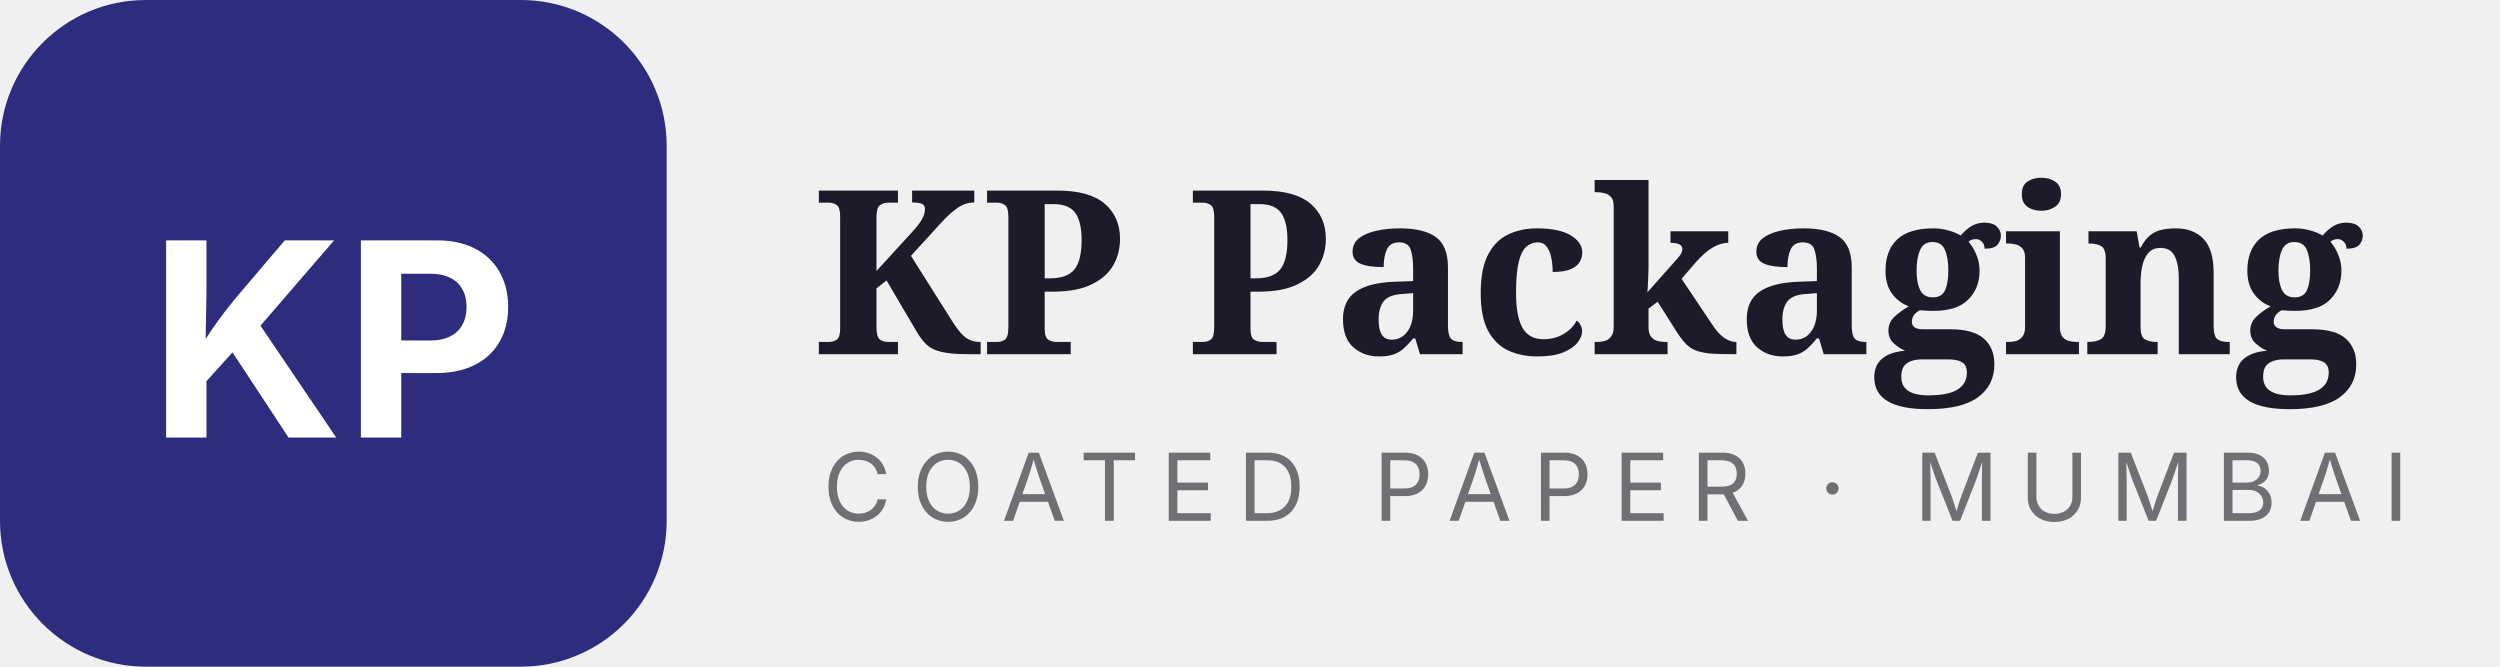
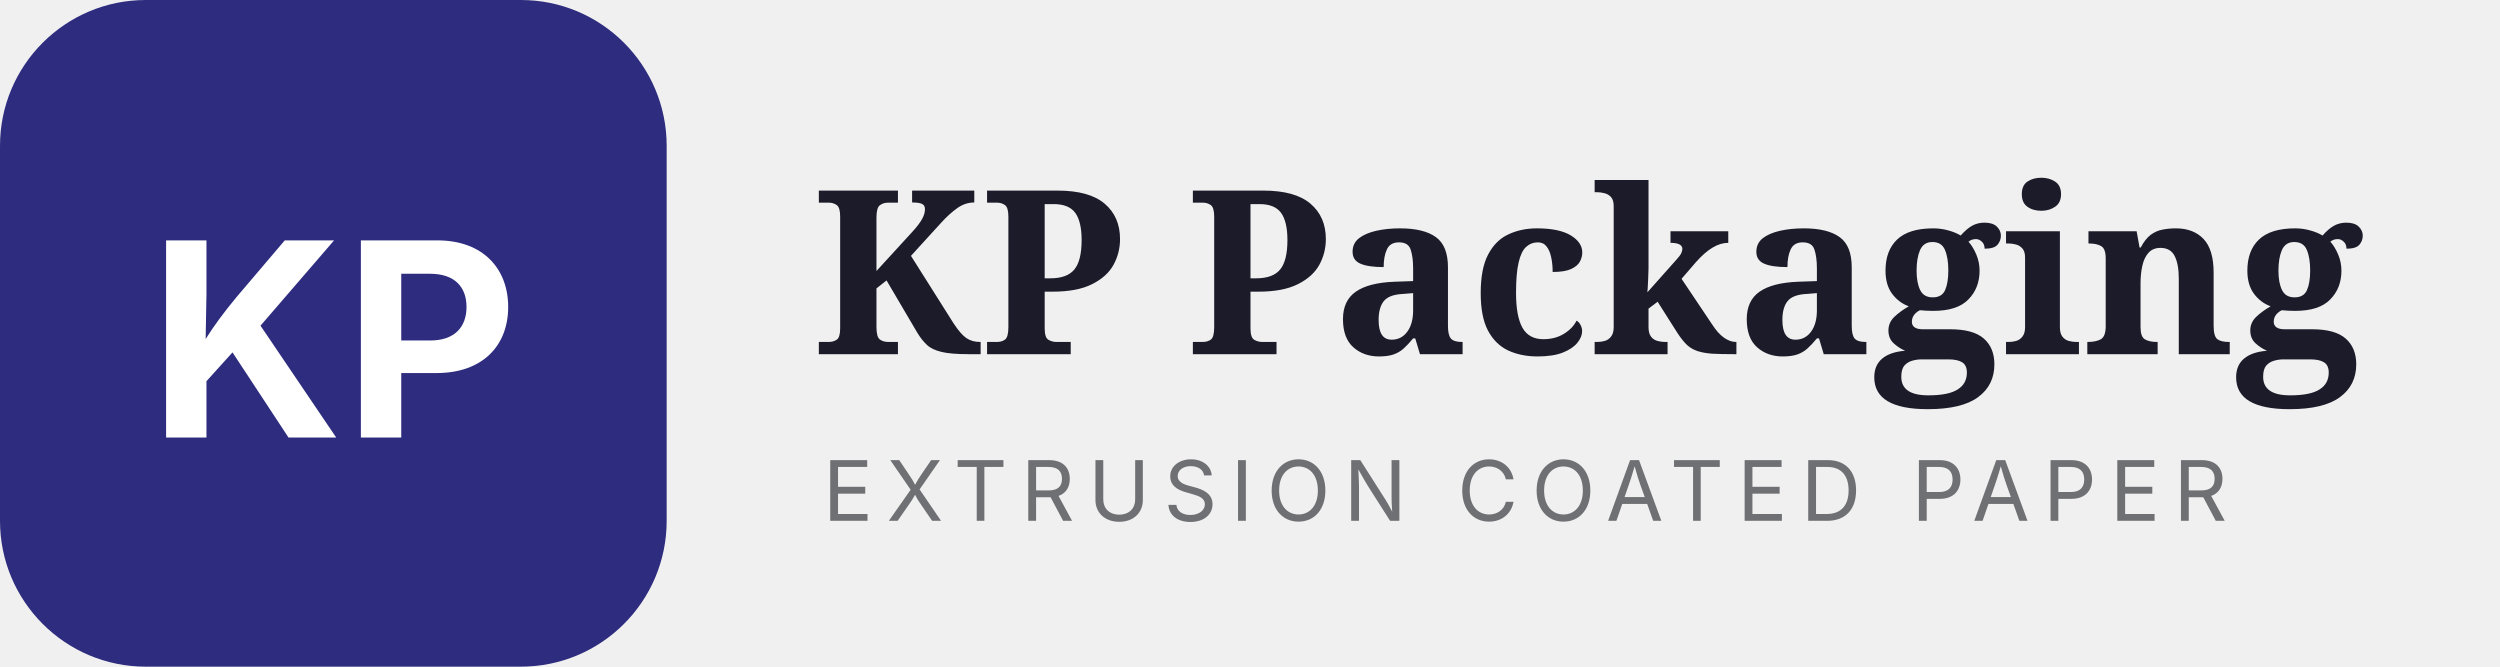
<svg xmlns="http://www.w3.org/2000/svg" width="240" height="64" viewBox="0 0 240 64">
  <rect width="64" height="64" rx="14" fill="#2E2C7E" />
  <text x="32" y="42" font-family="Inter,Arial,sans-serif" font-size="26" font-weight="700" fill="#fff" text-anchor="middle">KP</text>
  <text x="78" y="34" font-family="Georgia,serif" font-size="22" font-weight="600" fill="#1B1B2A">KP Packaging</text>
-   <text x="79" y="50" font-family="Inter,Arial,sans-serif" font-size="9" letter-spacing="2" fill="#6F7073">COATED PAPER · MUMBAI</text>
+   <text x="79" y="50" font-family="Inter,Arial,sans-serif" font-size="8" letter-spacing="1.3" fill="#6F7073">EXTRUSION COATED PAPER</text>
</svg>
